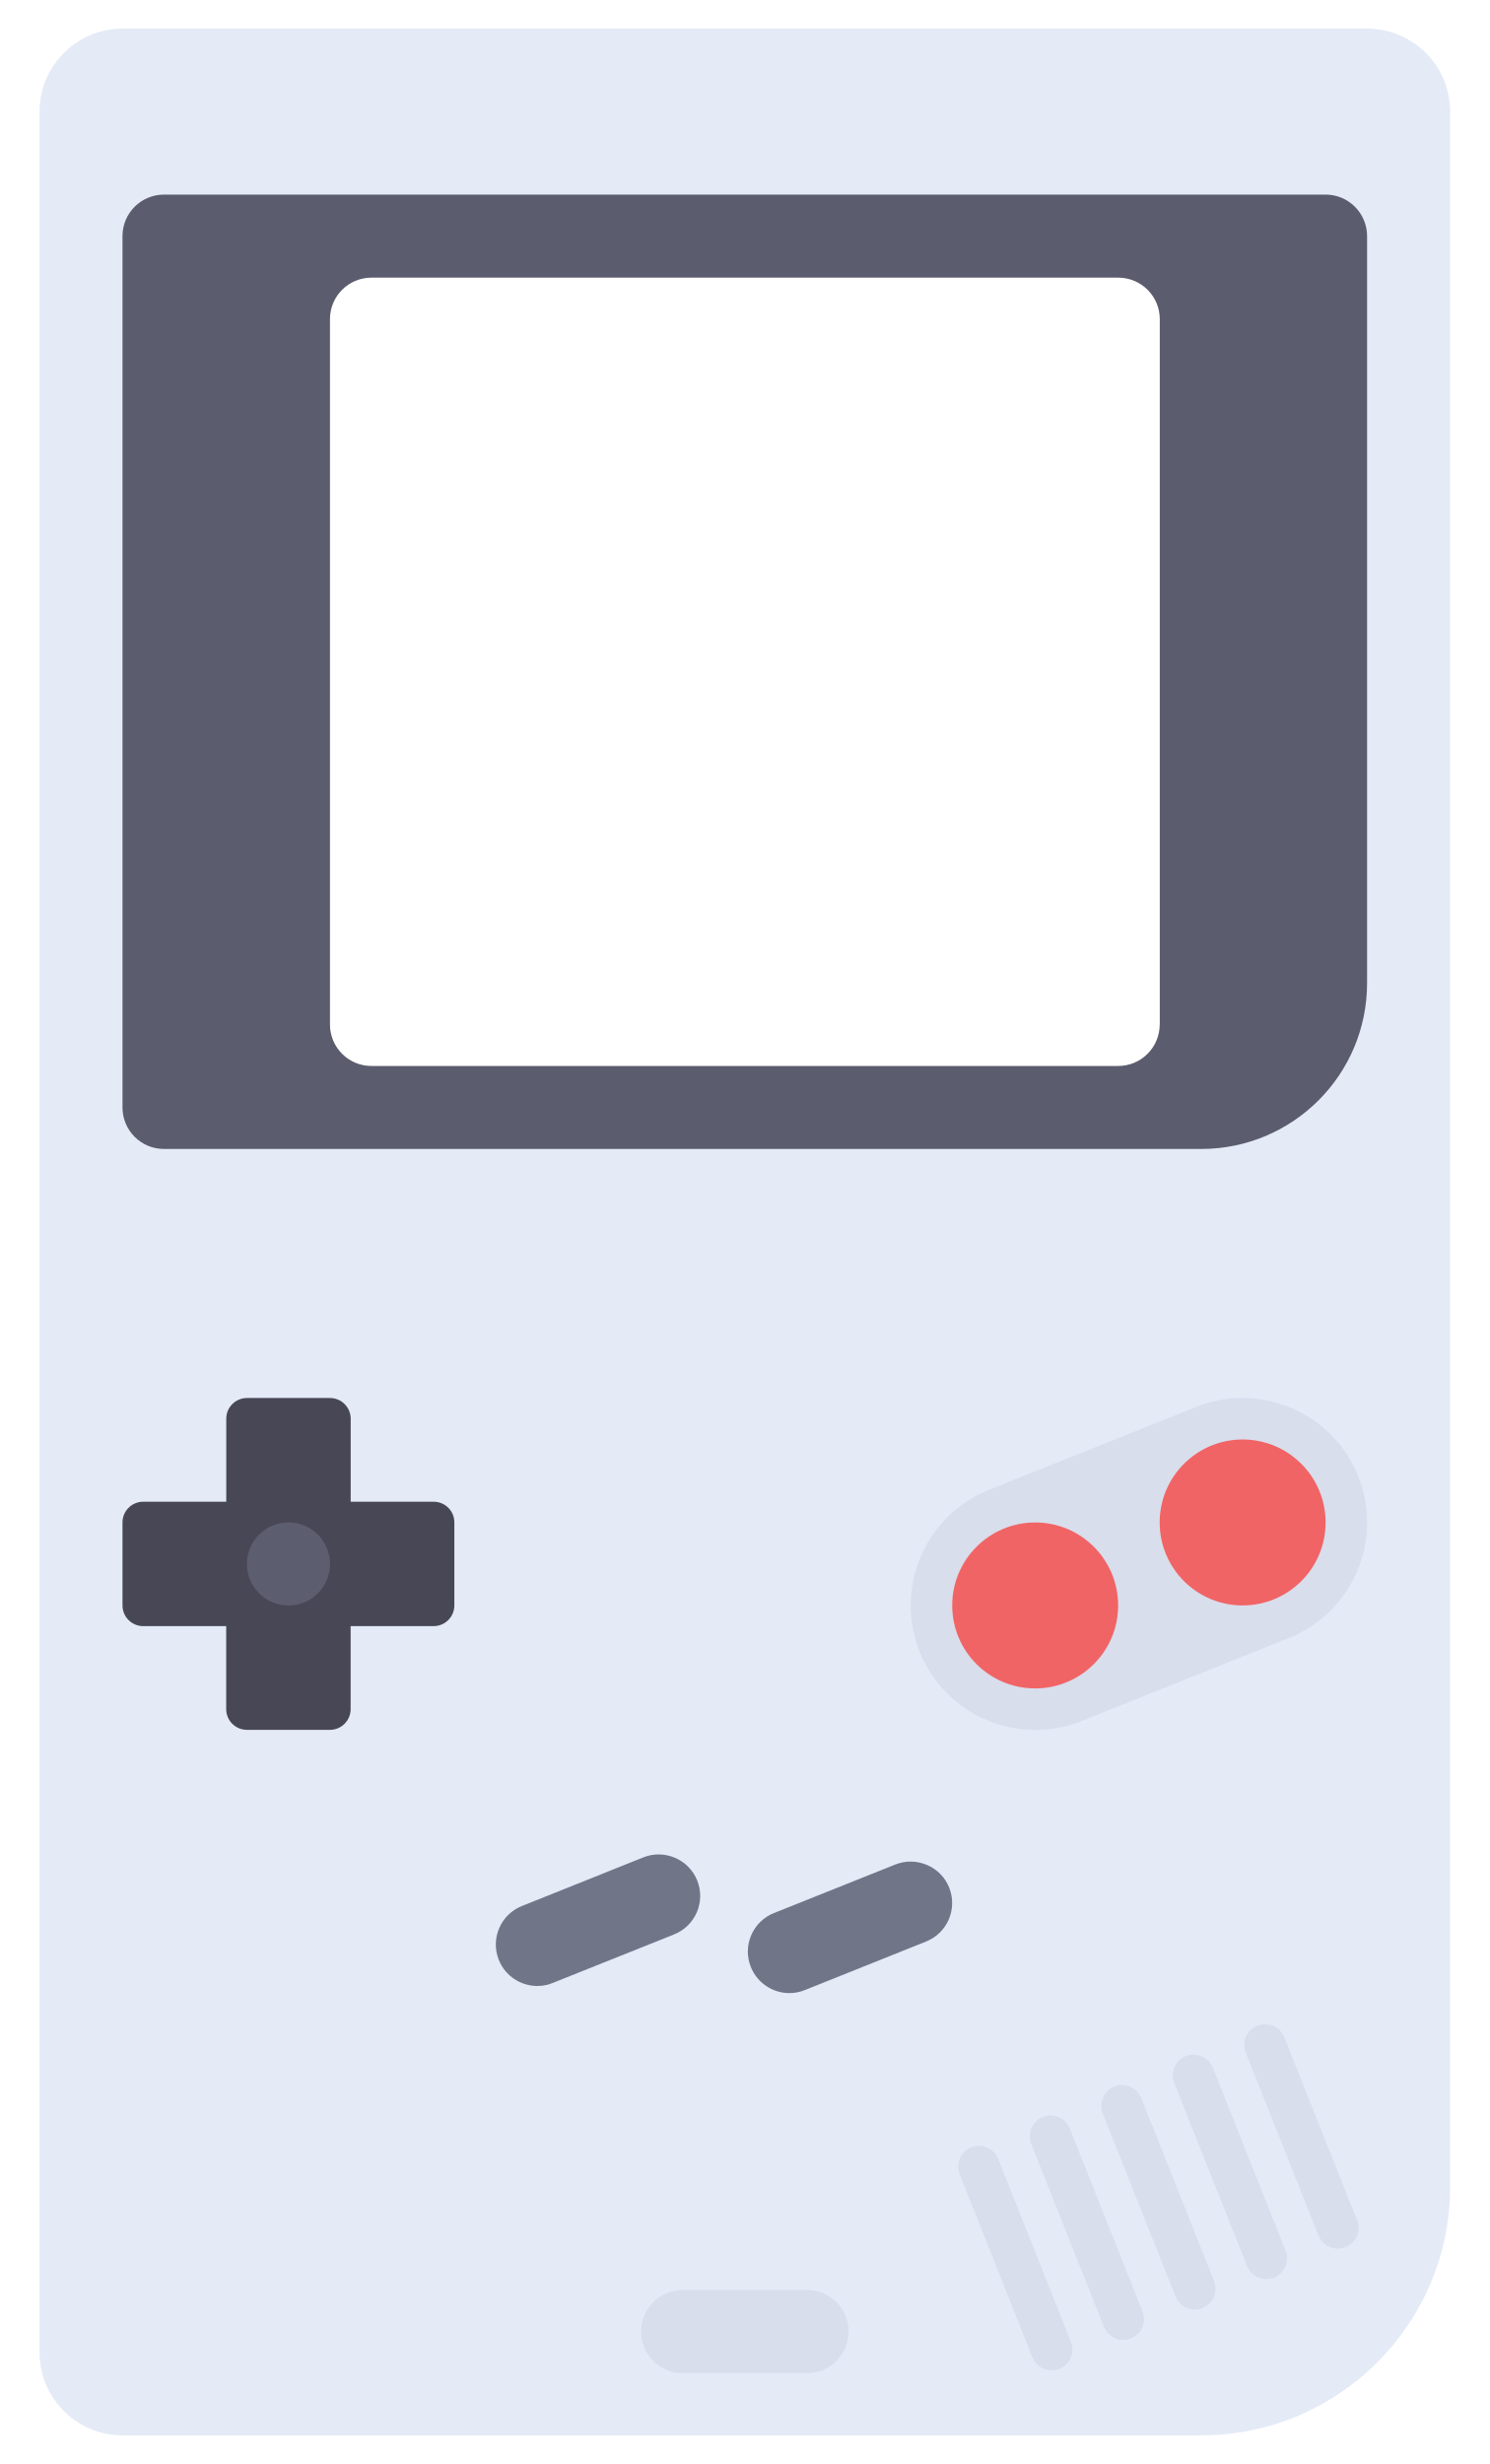
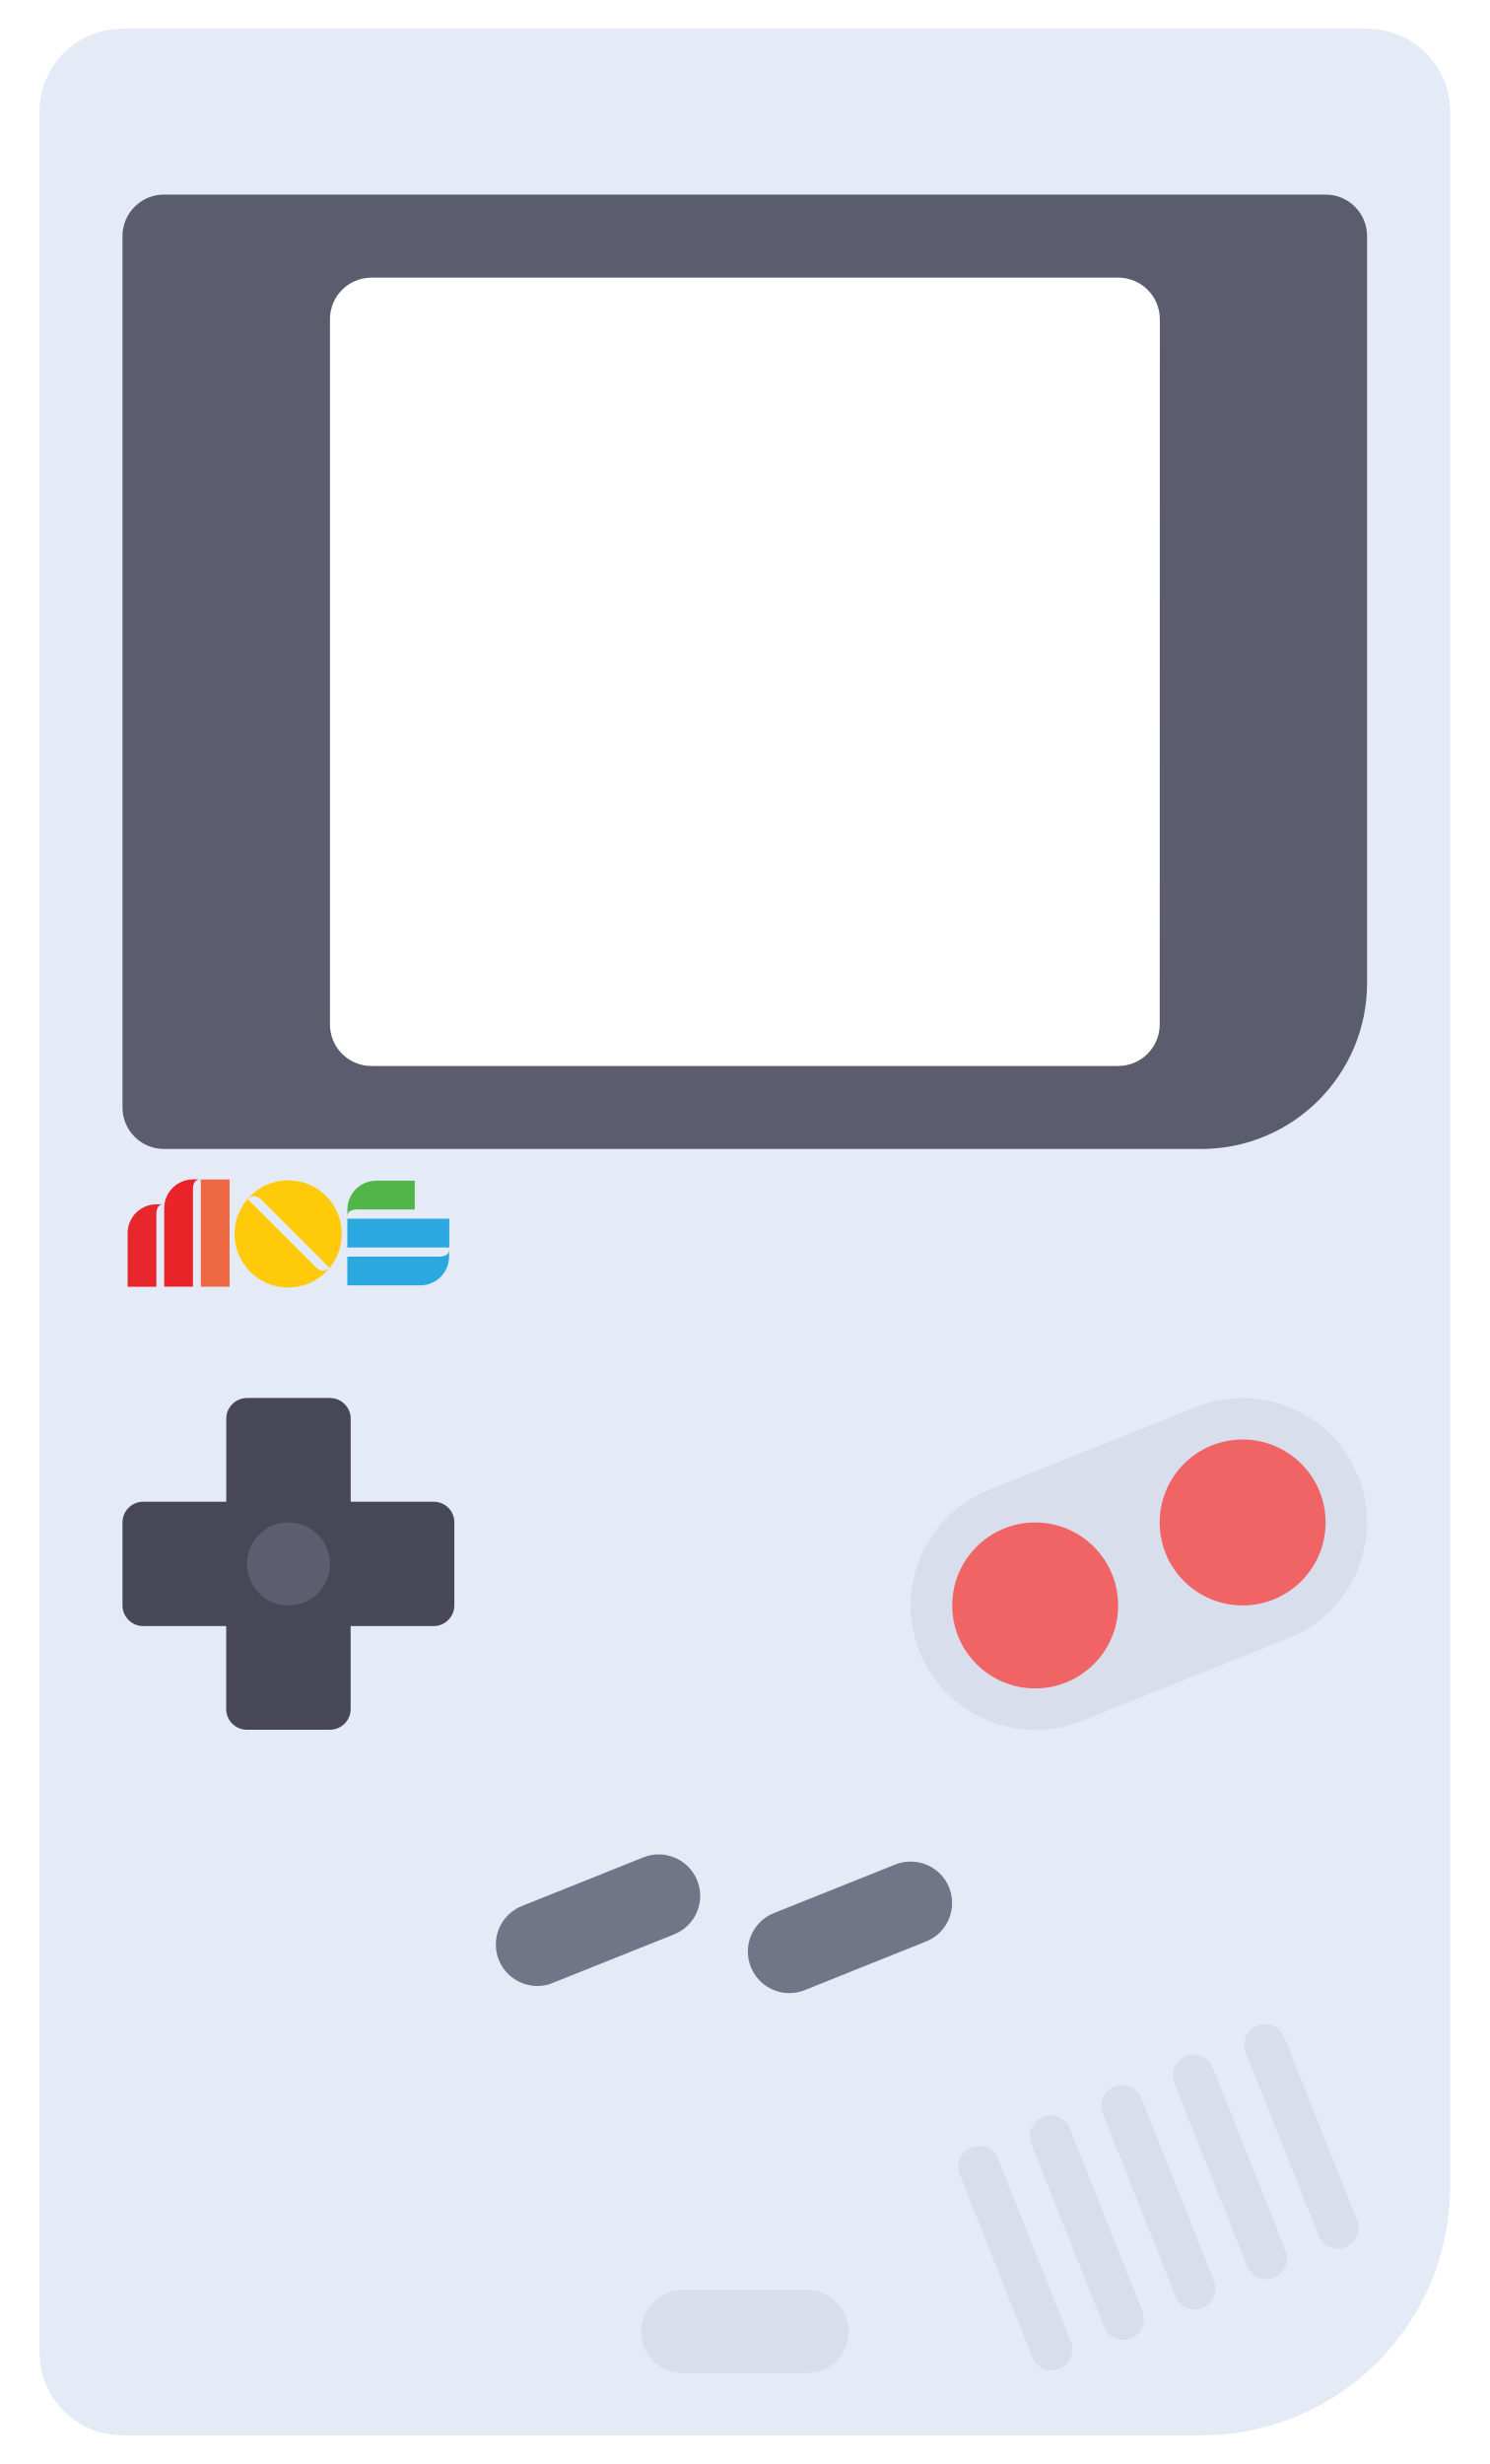
<svg xmlns="http://www.w3.org/2000/svg" version="1.1" id="Layer_1" x="0px" y="0px" width="26px" height="43px" viewBox="0 0 26 43" enable-background="new 0 0 26 43" xml:space="preserve">
-   <path fill="#E4EAF6" d="M23.862,0.5H2.138c-0.8,0-1.448,0.648-1.448,1.448v39.104c0,0.8,0.648,1.448,1.448,1.448h18.827  c2.4,0,4.346-1.945,4.346-4.345V1.948C25.311,1.148,24.662,0.5,23.862,0.5z M20.242,17.879c-0.001,0.4-0.325,0.724-0.725,0.724  H6.483c-0.4,0-0.724-0.324-0.724-0.724V5.569c0-0.4,0.324-0.724,0.724-0.724h13.035c0.399,0,0.725,0.324,0.725,0.724V17.879z" />
-   <path fill="#474756" d="M7.569,26.207H6.121v-1.448c0-0.2-0.162-0.362-0.362-0.362H4.311c-0.2,0-0.362,0.162-0.362,0.362v1.448H2.5  c-0.2,0-0.362,0.162-0.362,0.361v1.449c0,0.199,0.162,0.361,0.362,0.361h1.448v1.449c0,0.199,0.162,0.361,0.362,0.361h1.448  c0.2,0,0.362-0.162,0.362-0.361v-1.449h1.448c0.2,0,0.362-0.162,0.362-0.361v-1.449C7.931,26.369,7.769,26.207,7.569,26.207z" />
-   <path fill="#D8DEEC" d="M18.07,30.19c-0.863,0-1.679-0.517-2.018-1.366c-0.446-1.114,0.096-2.379,1.209-2.824l3.621-1.448  c1.113-0.444,2.379,0.097,2.824,1.21c0.445,1.115-0.097,2.379-1.211,2.824l-3.62,1.449C18.611,30.141,18.338,30.19,18.07,30.19z" />
+   <path fill="#E4EAF6" d="M23.861,0.5H2.138c-0.8,0-1.448,0.648-1.448,1.448v39.105c0,0.799,0.648,1.447,1.448,1.447h18.827  c2.4,0,4.346-1.945,4.346-4.346V1.948C25.311,1.148,24.662,0.5,23.861,0.5z M20.242,17.879c-0.001,0.4-0.325,0.724-0.725,0.724  H6.483c-0.4,0-0.724-0.324-0.724-0.724V5.569c0-0.4,0.324-0.724,0.724-0.724h13.035c0.399,0,0.726,0.324,0.726,0.724L20.242,17.879  L20.242,17.879z" />
+   <path fill="#474756" d="M7.569,26.207H6.121v-1.448c0-0.2-0.162-0.362-0.362-0.362H4.311c-0.2,0-0.362,0.162-0.362,0.362v1.448H2.5  c-0.2,0-0.362,0.162-0.362,0.361v1.449c0,0.198,0.162,0.36,0.362,0.36h1.448v1.449c0,0.198,0.162,0.36,0.362,0.36h1.448  c0.2,0,0.362-0.162,0.362-0.36v-1.449h1.448c0.2,0,0.362-0.162,0.362-0.36v-1.449C7.931,26.369,7.769,26.207,7.569,26.207z" />
+   <path fill="#D8DEEC" d="M18.07,30.189c-0.863,0-1.68-0.517-2.019-1.365c-0.446-1.114,0.097-2.379,1.209-2.824l3.621-1.447  c1.113-0.445,2.379,0.096,2.824,1.209c0.444,1.115-0.097,2.379-1.211,2.824l-3.62,1.449C18.611,30.141,18.338,30.189,18.07,30.189z" />
  <g>
-     <path fill="#717588" d="M9.379,34.658c-0.287,0-0.56-0.172-0.673-0.455c-0.148-0.371,0.032-0.793,0.404-0.941l2.118-0.848   c0.368-0.148,0.792,0.031,0.941,0.403c0.149,0.372-0.032,0.793-0.404,0.941l-2.118,0.847C9.561,34.642,9.469,34.658,9.379,34.658z" />
-     <path fill="#717588" d="M13.777,34.782c-0.287,0-0.559-0.173-0.672-0.456c-0.149-0.371,0.032-0.793,0.404-0.941l2.118-0.847   c0.368-0.146,0.792,0.032,0.94,0.403s-0.031,0.793-0.403,0.941l-2.118,0.848C13.959,34.766,13.867,34.782,13.777,34.782z" />
+     <path fill="#717588" d="M9.379,34.658c-0.287,0-0.56-0.172-0.673-0.455c-0.148-0.371,0.032-0.793,0.404-0.941l2.118-0.848   c0.368-0.148,0.792,0.031,0.941,0.402c0.149,0.373-0.032,0.793-0.404,0.941l-2.118,0.848C9.561,34.643,9.469,34.658,9.379,34.658z" />
+     <path fill="#717588" d="M13.777,34.782c-0.287,0-0.56-0.173-0.672-0.456c-0.149-0.371,0.032-0.793,0.404-0.941l2.118-0.847   c0.368-0.146,0.792,0.032,0.939,0.403c0.148,0.371-0.03,0.793-0.402,0.94l-2.118,0.849C13.959,34.766,13.867,34.782,13.777,34.782z   " />
  </g>
  <g>
    <circle fill="#F16465" cx="18.068" cy="28.017" r="1.448" />
    <circle fill="#F16465" cx="21.689" cy="26.569" r="1.448" />
  </g>
  <g>
-     <path fill="#D8DEEC" d="M23.35,39.242c-0.145,0-0.279-0.086-0.336-0.228l-1.27-3.192c-0.074-0.186,0.016-0.396,0.202-0.471   c0.185-0.074,0.396,0.017,0.47,0.202l1.27,3.192c0.074,0.186-0.016,0.396-0.202,0.471C23.439,39.234,23.395,39.242,23.35,39.242z" />
-     <path fill="#D8DEEC" d="M22.102,39.773c-0.145,0-0.279-0.086-0.336-0.229l-1.27-3.191c-0.074-0.186,0.016-0.396,0.201-0.471   c0.185-0.074,0.396,0.016,0.471,0.201l1.27,3.193c0.074,0.186-0.016,0.396-0.202,0.471C22.191,39.766,22.146,39.773,22.102,39.773z   " />
-     <path fill="#D8DEEC" d="M20.854,40.305c-0.145,0-0.279-0.086-0.336-0.229l-1.27-3.191c-0.074-0.186,0.016-0.396,0.201-0.471   c0.185-0.076,0.396,0.016,0.471,0.201l1.27,3.192c0.074,0.186-0.016,0.396-0.202,0.471C20.943,40.296,20.897,40.305,20.854,40.305z   " />
-     <path fill="#D8DEEC" d="M19.604,40.835c-0.144,0-0.279-0.086-0.335-0.228L18,37.415c-0.074-0.186,0.016-0.396,0.201-0.47   c0.184-0.076,0.396,0.016,0.471,0.201l1.269,3.192c0.074,0.186-0.016,0.396-0.201,0.47C19.695,40.827,19.649,40.835,19.604,40.835z   " />
-     <path fill="#D8DEEC" d="M18.356,41.365c-0.144,0-0.279-0.086-0.336-0.227l-1.269-3.193c-0.074-0.186,0.016-0.396,0.201-0.471   c0.186-0.074,0.396,0.017,0.471,0.203l1.269,3.191c0.074,0.186-0.016,0.396-0.202,0.471C18.447,41.357,18.401,41.365,18.356,41.365   z" />
+     <path fill="#D8DEEC" d="M23.35,39.242c-0.145,0-0.279-0.086-0.336-0.229l-1.27-3.191c-0.074-0.186,0.016-0.396,0.201-0.471   s0.396,0.017,0.471,0.201l1.27,3.192c0.074,0.187-0.016,0.396-0.201,0.471C23.439,39.234,23.395,39.242,23.35,39.242z" />
+     <path fill="#D8DEEC" d="M22.102,39.773c-0.145,0-0.278-0.086-0.336-0.229l-1.27-3.19c-0.074-0.187,0.016-0.396,0.201-0.472   c0.185-0.073,0.396,0.017,0.471,0.201l1.27,3.192c0.074,0.187-0.016,0.396-0.201,0.472C22.191,39.766,22.146,39.773,22.102,39.773z   " />
+     <path fill="#D8DEEC" d="M20.854,40.305c-0.145,0-0.278-0.086-0.336-0.229l-1.27-3.191c-0.074-0.186,0.016-0.396,0.201-0.471   c0.185-0.076,0.396,0.016,0.471,0.201l1.27,3.191c0.074,0.187-0.016,0.396-0.201,0.471C20.943,40.296,20.896,40.305,20.854,40.305z   " />
+     <path fill="#D8DEEC" d="M19.604,40.835c-0.144,0-0.278-0.086-0.334-0.228L18,37.415c-0.074-0.187,0.016-0.396,0.201-0.47   c0.184-0.076,0.396,0.016,0.471,0.201l1.27,3.191c0.074,0.186-0.017,0.396-0.201,0.471C19.695,40.827,19.648,40.835,19.604,40.835z   " />
+     <path fill="#D8DEEC" d="M18.355,41.365c-0.144,0-0.278-0.086-0.336-0.227l-1.269-3.193c-0.074-0.187,0.017-0.396,0.201-0.471   c0.187-0.074,0.396,0.017,0.471,0.203l1.269,3.19c0.074,0.187-0.016,0.396-0.201,0.471C18.447,41.357,18.4,41.365,18.355,41.365z" />
  </g>
-   <path fill="#5B5D6E" d="M23.138,3.396H2.862c-0.4,0-0.724,0.324-0.724,0.724v15.207c0,0.4,0.324,0.724,0.724,0.724h18.103  c1.601,0,2.897-1.297,2.896-2.896V4.121C23.861,3.721,23.537,3.396,23.138,3.396z M20.242,17.879  c-0.001,0.4-0.325,0.724-0.725,0.724H6.483c-0.4,0-0.724-0.324-0.724-0.724V5.569c0-0.4,0.324-0.724,0.724-0.724h13.035  c0.399,0,0.725,0.324,0.725,0.724V17.879z" />
-   <path fill="#D8DEEC" d="M14.086,41.414h-2.172c-0.4,0-0.724-0.324-0.724-0.725l0,0c0-0.4,0.324-0.725,0.724-0.725h2.172  c0.4,0,0.725,0.324,0.725,0.725l0,0C14.811,41.09,14.486,41.414,14.086,41.414z" />
+   <path fill="#5B5D6E" d="M23.139,3.396H2.862c-0.4,0-0.724,0.324-0.724,0.724v15.207c0,0.4,0.324,0.724,0.724,0.724h18.103  c1.602,0,2.896-1.297,2.896-2.896V4.121C23.861,3.721,23.537,3.396,23.139,3.396z M20.242,17.879  c-0.001,0.4-0.325,0.724-0.725,0.724H6.483c-0.4,0-0.724-0.324-0.724-0.724V5.569c0-0.4,0.324-0.724,0.724-0.724h13.035  c0.399,0,0.726,0.324,0.726,0.724L20.242,17.879L20.242,17.879z" />
+   <path fill="#D8DEEC" d="M14.086,41.414h-2.172c-0.4,0-0.724-0.324-0.724-0.725l0,0c0-0.4,0.324-0.726,0.724-0.726h2.172  c0.4,0,0.725,0.324,0.725,0.726l0,0C14.811,41.09,14.486,41.414,14.086,41.414z" />
  <circle fill="#5C5E6F" cx="5.035" cy="27.293" r="0.725" />
+   <path id="path2389_5_" fill="#E92429" d="M2.866,21.085v1.369h0.502c0,0,0-1.503,0-1.701s0.137-0.171,0.137-0.171H3.368  C3.091,20.583,2.866,20.808,2.866,21.085z" />
+   <path id="path2389_3_" fill="#E8272C" d="M2.228,21.52v0.936h0.501c0,0,0-1.069,0-1.268c0-0.197,0.138-0.172,0.138-0.172  l-0.137,0.001C2.452,21.017,2.228,21.243,2.228,21.52z" />
+   <rect id="M_Left_1_" x="3.505" y="20.583" fill="#EE6843" width="0.502" height="1.872" />
+   <rect id="S_Center_1_" x="6.062" y="21.268" fill="#2BA8E0" width="1.78" height="0.502" />
+   <path id="path2389_1_" fill="#50B648" d="M6.064,21.107l-0.002,0.137c0,0-0.026-0.138,0.171-0.138c0.198,0,1.006,0.001,1.006,0.001  v-0.502H6.566C6.29,20.605,6.064,20.83,6.064,21.107z" />
+   <path id="path2389_2_" fill="#2BA8E0" d="M7.838,21.93l0.002-0.138c0,0,0.025,0.138-0.172,0.138c-0.198,0-1.606,0-1.606,0v0.501  h1.274C7.613,22.431,7.838,22.207,7.838,21.93z" />
+   <g>
+     <g>
+       <g>
+         <path fill="#FFCA0A" d="M5.03,20.598c-0.225,0-0.432,0.08-0.593,0.212l-0.115,0.113c0,0,0.118-0.109,0.237,0.01     c0.119,0.119,1.194,1.194,1.194,1.194c0.133-0.161,0.212-0.368,0.212-0.593C5.966,21.017,5.547,20.598,5.03,20.598z" />
+       </g>
+     </g>
+     <g>
+       <g>
+         <path fill="#FFCA0A" d="M5.525,22.126c-0.111-0.111-1.203-1.203-1.203-1.203c-0.142,0.163-0.228,0.377-0.228,0.611     c0,0.516,0.419,0.935,0.936,0.935c0.234,0,0.447-0.086,0.611-0.227l0.112-0.115C5.753,22.127,5.636,22.236,5.525,22.126z" />
+       </g>
+     </g>
+   </g>
</svg>
